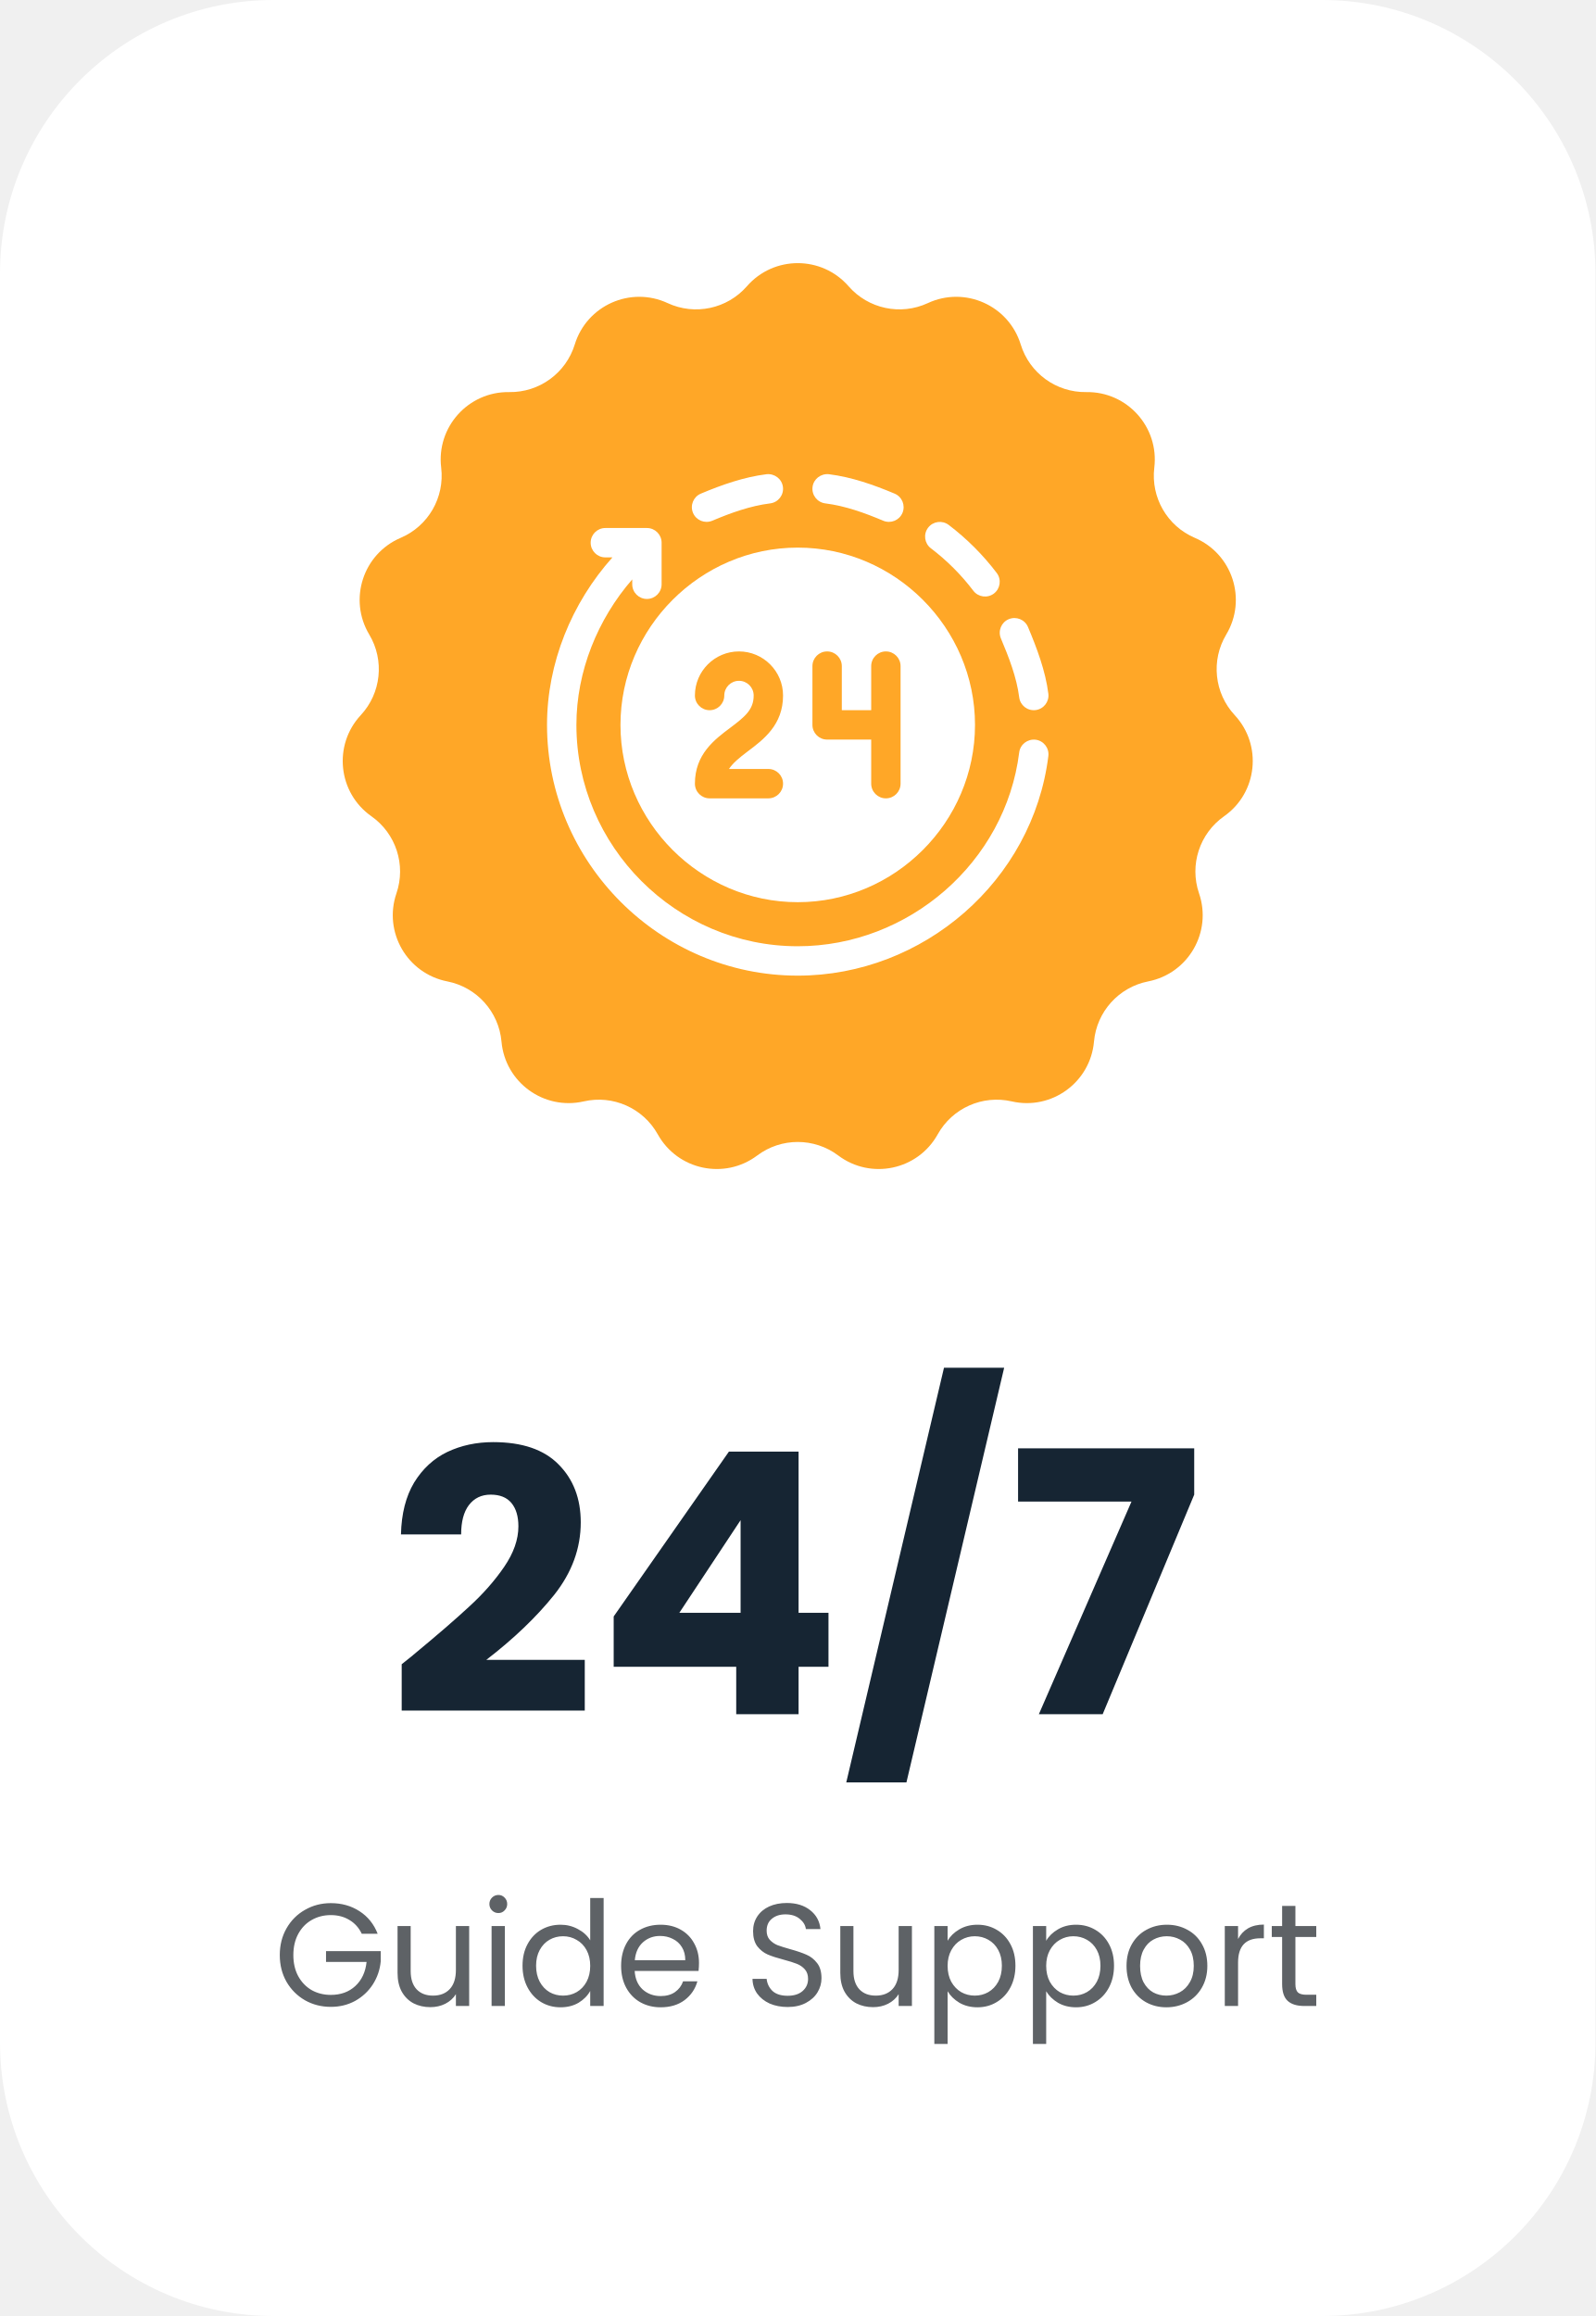
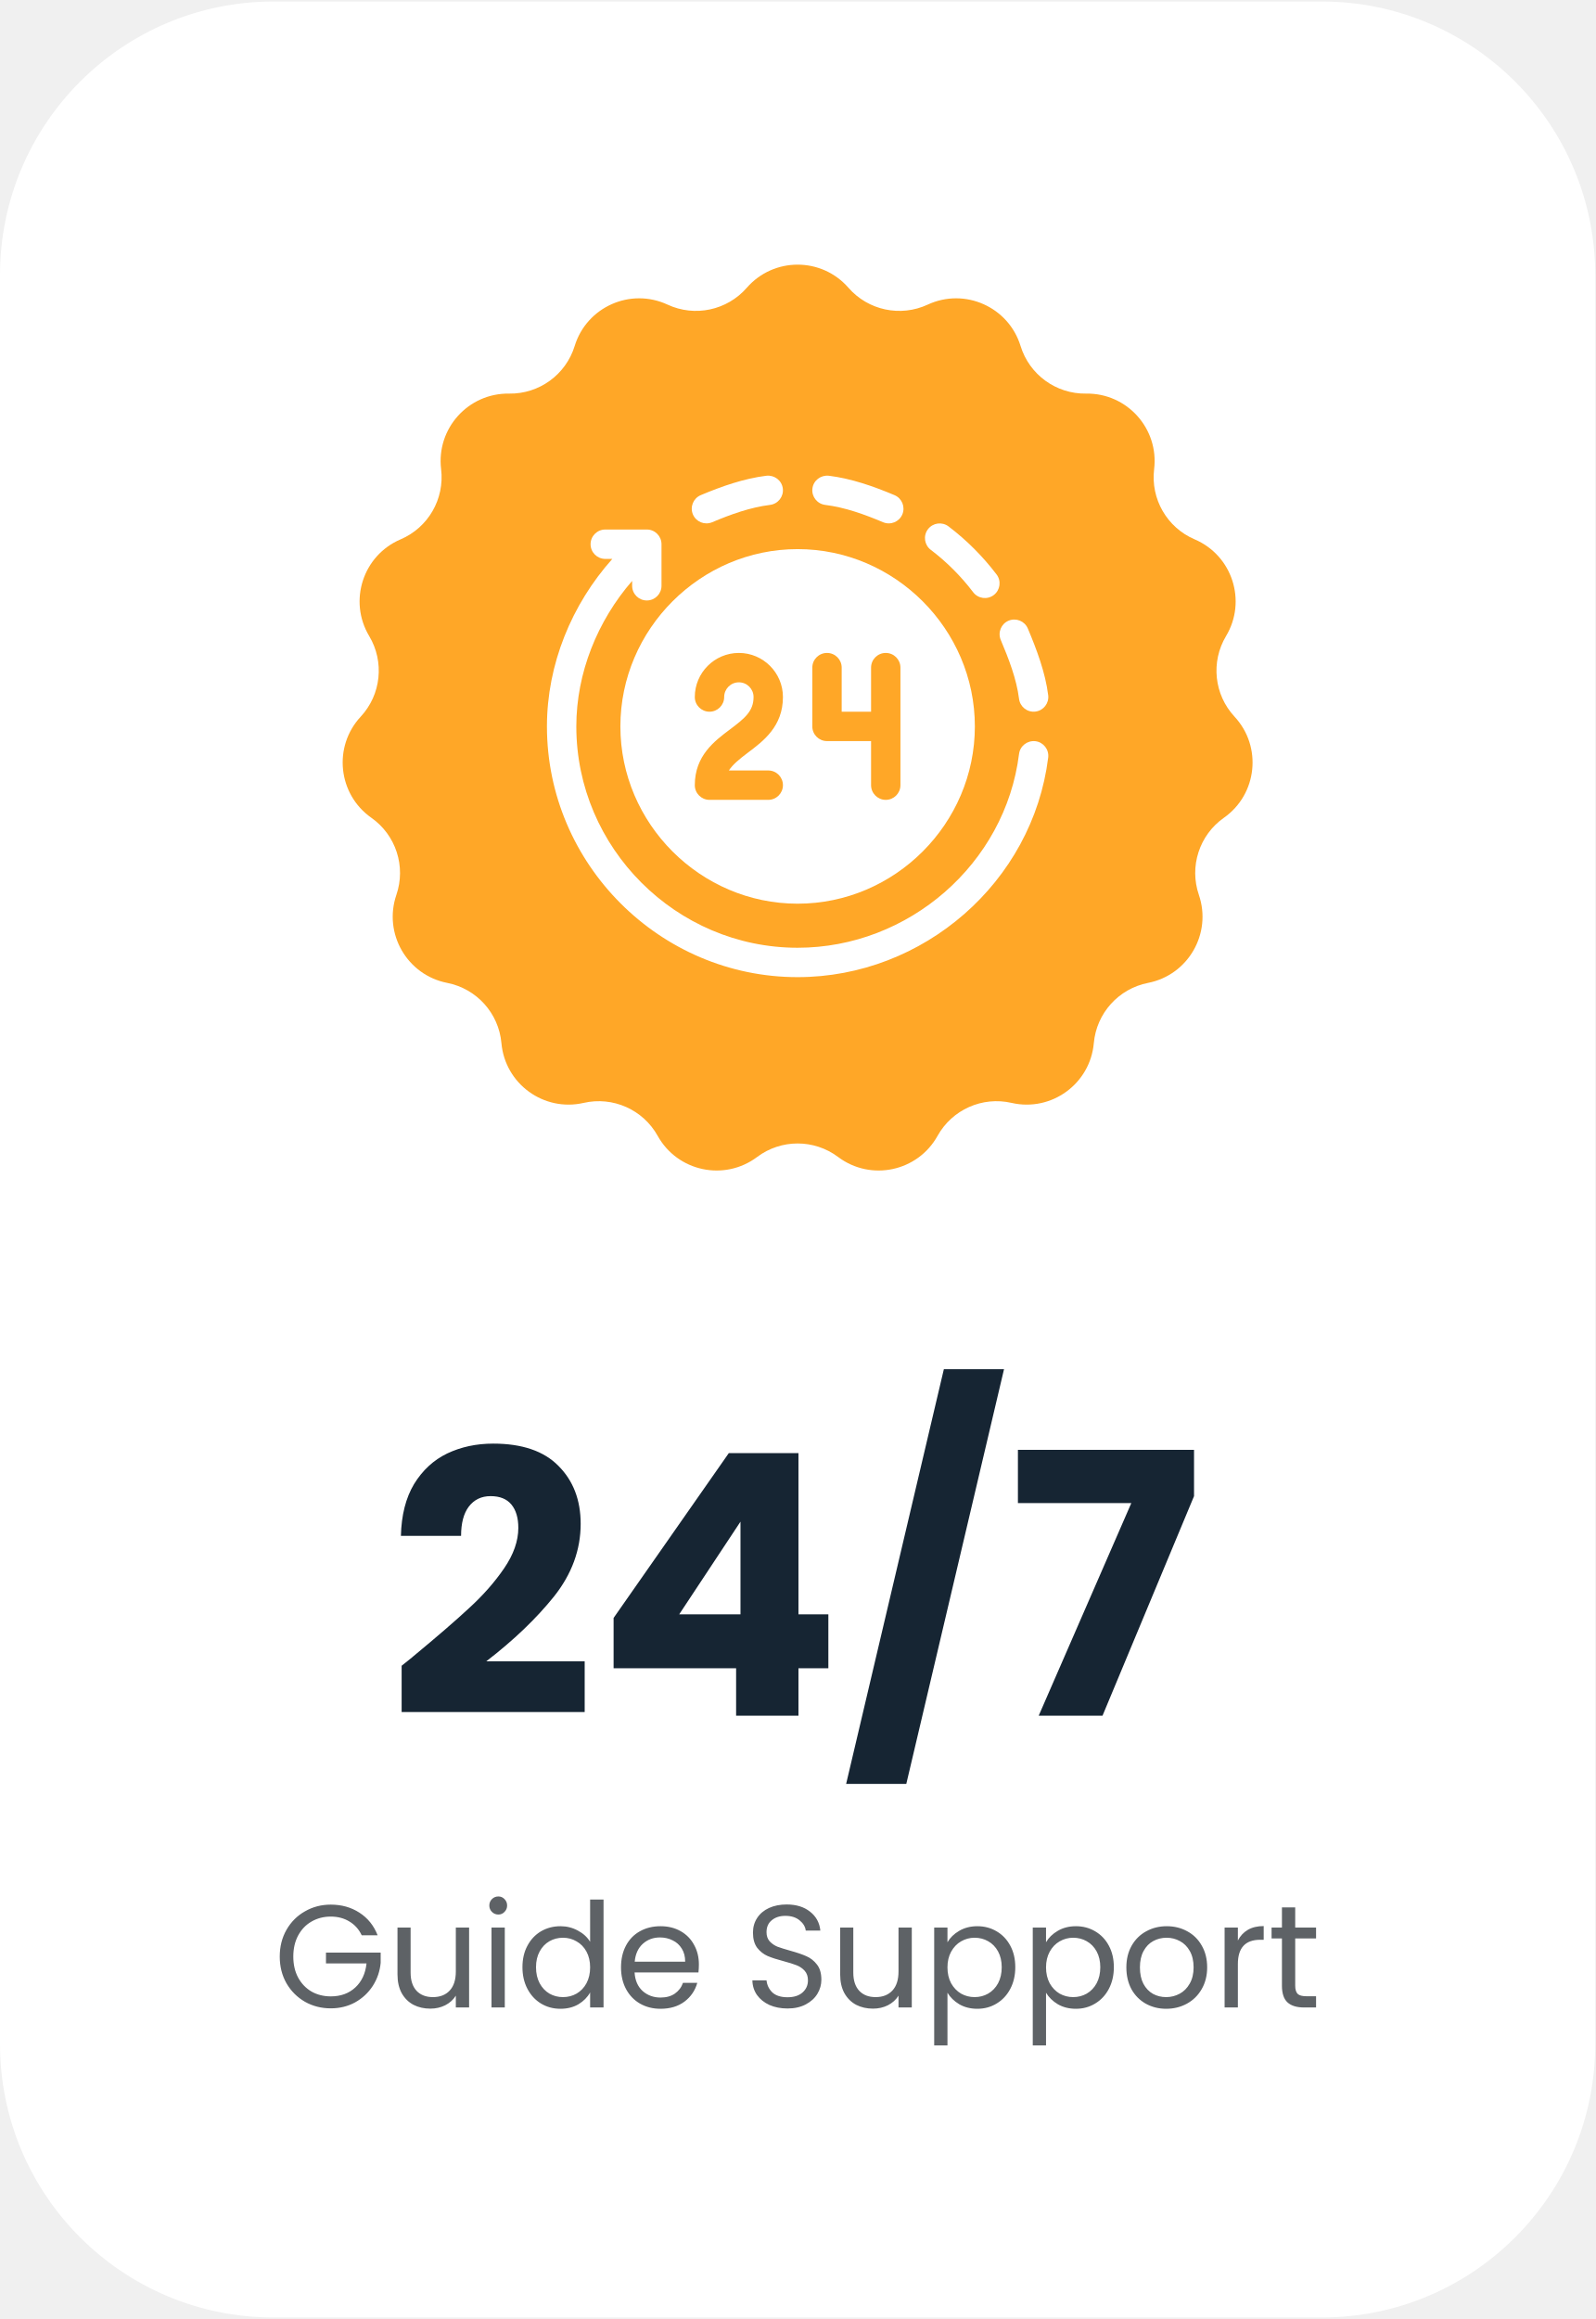
- <svg xmlns="http://www.w3.org/2000/svg" width="175" height="254" viewBox="0 0 175 254" fill="none">
+ <svg xmlns="http://www.w3.org/2000/svg" width="75" height="109" viewBox="0 0 175 254" fill="none">
  <rect width="175" height="254" rx="30" fill="white" />
  <path d="M81.924 31.394C84.872 28.013 90.128 28.013 93.076 31.394V31.394C95.24 33.875 98.783 34.628 101.769 33.242V33.242C105.838 31.352 110.639 33.49 111.957 37.778V37.778C112.925 40.925 115.855 43.053 119.147 43.001V43.001C123.633 42.93 127.149 46.836 126.609 51.289V51.289C126.214 54.558 128.025 57.694 131.053 58.986V58.986C135.18 60.745 136.804 65.743 134.499 69.592V69.592C132.808 72.417 133.187 76.019 135.428 78.43V78.43C138.482 81.716 137.933 86.943 134.262 89.522V89.522C131.569 91.415 130.449 94.859 131.516 97.974V97.974C132.97 102.218 130.342 106.769 125.94 107.632V107.632C122.709 108.266 120.286 110.957 119.993 114.236V114.236C119.595 118.705 115.344 121.794 110.971 120.792V120.792C107.762 120.056 104.453 121.53 102.852 124.406V124.406C100.671 128.327 95.531 129.419 91.943 126.725V126.725C89.311 124.748 85.689 124.748 83.057 126.725V126.725C79.469 129.419 74.329 128.327 72.148 124.406V124.406C70.547 121.53 67.238 120.056 64.029 120.792V120.792C59.656 121.794 55.405 118.705 55.007 114.236V114.236C54.714 110.957 52.291 108.266 49.06 107.632V107.632C44.658 106.769 42.03 102.218 43.484 97.974V97.974C44.551 94.859 43.431 91.415 40.738 89.522V89.522C37.067 86.943 36.517 81.716 39.572 78.43V78.43C41.813 76.019 42.192 72.417 40.501 69.592V69.592C38.196 65.743 39.82 60.745 43.947 58.986V58.986C46.975 57.694 48.786 54.558 48.391 51.289V51.289C47.851 46.836 51.367 42.93 55.853 43.001V43.001C59.145 43.053 62.075 40.925 63.043 37.778V37.778C64.361 33.49 69.162 31.352 73.231 33.242V33.242C76.217 34.628 79.76 33.875 81.924 31.394V31.394Z" fill="#ffa727" />
  <path d="M90.922 52.009C90.037 51.916 89.233 52.527 89.124 53.408C89.014 54.292 89.64 55.096 90.523 55.207C92.71 55.479 94.847 56.253 96.875 57.109C97.704 57.454 98.643 57.065 98.987 56.25C99.332 55.429 98.948 54.484 98.128 54.138C95.826 53.169 93.401 52.318 90.922 52.009Z" fill="white" />
  <path d="M109.016 65.095C109.725 64.557 109.864 63.545 109.326 62.837C107.816 60.85 106.043 59.076 104.056 57.567C103.346 57.032 102.337 57.166 101.797 57.877C101.259 58.585 101.398 59.597 102.107 60.135C103.862 61.467 105.426 63.031 106.757 64.785C107.297 65.496 108.308 65.631 109.016 65.095Z" fill="white" />
  <path d="M110.643 67.906C109.823 68.252 109.439 69.196 109.784 70.017C110.64 72.046 111.518 74.29 111.79 76.477C111.896 77.332 112.669 77.983 113.589 77.876C114.472 77.766 115.098 76.962 114.988 76.078C114.679 73.599 113.724 71.067 112.755 68.765C112.408 67.945 111.463 67.566 110.643 67.906Z" fill="white" />
  <path d="M76.872 54.138C76.052 54.485 75.668 55.429 76.013 56.25C76.358 57.067 77.298 57.453 78.125 57.109C80.153 56.253 82.29 55.479 84.477 55.207C85.36 55.096 85.986 54.292 85.876 53.408C85.766 52.527 84.959 51.916 84.077 52.009C81.599 52.318 79.174 53.169 76.872 54.138Z" fill="white" />
  <path d="M87.5 107C101.291 107 113.283 96.587 114.988 82.922C115.098 82.04 114.471 81.234 113.589 81.124C112.701 81.025 111.899 81.64 111.79 82.523C110.286 94.579 99.668 103.777 87.5 103.777C74.172 103.777 63.223 92.828 63.223 79.5C63.223 73.626 65.553 67.909 69.346 63.543V64.077C69.346 64.967 70.066 65.688 70.957 65.688C71.848 65.688 72.568 64.967 72.568 64.077V59.52C72.568 58.629 71.848 57.908 70.957 57.908H66.398C65.508 57.908 64.787 58.629 64.787 59.52C64.787 60.41 65.508 61.13 66.398 61.13H67.174C62.711 66.12 60 72.706 60 79.5C60 94.605 72.395 107 87.5 107Z" fill="white" />
  <path d="M68.057 79.5C68.057 90.163 76.838 98.944 87.5 98.944C98.163 98.944 106.943 90.163 106.943 79.5C106.943 68.838 98.163 60.057 87.5 60.057C76.838 60.057 68.057 68.838 68.057 79.5ZM89.111 73.055C89.111 72.164 89.832 71.443 90.723 71.443C91.613 71.443 92.334 72.164 92.334 73.055V77.889H95.557V73.055C95.557 72.164 96.277 71.443 97.168 71.443C98.059 71.443 98.779 72.164 98.779 73.055V85.945C98.779 86.836 98.059 87.557 97.168 87.557C96.277 87.557 95.557 86.836 95.557 85.945V81.111H90.723C89.832 81.111 89.111 80.391 89.111 79.5V73.055ZM81.055 74.666C80.166 74.666 79.443 75.388 79.443 76.277C79.443 77.168 78.723 77.889 77.832 77.889C76.941 77.889 76.221 77.168 76.221 76.277C76.221 73.612 78.389 71.443 81.055 71.443C83.72 71.443 85.889 73.612 85.889 76.277C85.889 79.5 83.744 81.108 82.021 82.4C81.066 83.117 80.387 83.689 79.955 84.334H84.277C85.168 84.334 85.889 85.055 85.889 85.945C85.889 86.836 85.168 87.557 84.277 87.557H77.832C76.941 87.557 76.221 86.836 76.221 85.945C76.221 82.723 78.365 81.115 80.089 79.823C81.735 78.587 82.666 77.813 82.666 76.277C82.666 75.388 81.944 74.666 81.055 74.666Z" fill="white" />
  <path d="M44.06 182.52C44.967 181.8 45.38 181.467 45.3 181.52C47.913 179.36 49.967 177.587 51.46 176.2C52.98 174.813 54.26 173.36 55.3 171.84C56.34 170.32 56.86 168.84 56.86 167.4C56.86 166.307 56.607 165.453 56.1 164.84C55.593 164.227 54.833 163.92 53.82 163.92C52.807 163.92 52.007 164.307 51.42 165.08C50.86 165.827 50.58 166.893 50.58 168.28H43.98C44.033 166.013 44.513 164.12 45.42 162.6C46.353 161.08 47.567 159.96 49.06 159.24C50.58 158.52 52.26 158.16 54.1 158.16C57.273 158.16 59.66 158.973 61.26 160.6C62.887 162.227 63.7 164.347 63.7 166.96C63.7 169.813 62.727 172.467 60.78 174.92C58.833 177.347 56.353 179.72 53.34 182.04H64.14V187.6H44.06V182.52ZM67.312 182.8V177.28L79.952 159.2H87.592V176.88H90.872V182.8H87.592V188H80.752V182.8H67.312ZM81.232 166.72L74.512 176.88H81.232V166.72ZM110.142 150L99.422 195.48H92.822L103.542 150H110.142ZM130.987 163.92L120.947 188H113.947L124.107 164.68H111.667V158.84H130.987V163.92Z" fill="#162533" />
  <path d="M39.68 212.08C39.371 211.429 38.923 210.928 38.336 210.576C37.749 210.213 37.067 210.032 36.288 210.032C35.509 210.032 34.805 210.213 34.176 210.576C33.557 210.928 33.067 211.44 32.704 212.112C32.352 212.773 32.176 213.541 32.176 214.416C32.176 215.291 32.352 216.059 32.704 216.72C33.067 217.381 33.557 217.893 34.176 218.256C34.805 218.608 35.509 218.784 36.288 218.784C37.376 218.784 38.272 218.459 38.976 217.808C39.68 217.157 40.091 216.277 40.208 215.168H35.76V213.984H41.76V215.104C41.675 216.021 41.387 216.864 40.896 217.632C40.405 218.389 39.76 218.992 38.96 219.44C38.16 219.877 37.269 220.096 36.288 220.096C35.253 220.096 34.309 219.856 33.456 219.376C32.603 218.885 31.925 218.208 31.424 217.344C30.933 216.48 30.688 215.504 30.688 214.416C30.688 213.328 30.933 212.352 31.424 211.488C31.925 210.613 32.603 209.936 33.456 209.456C34.309 208.965 35.253 208.72 36.288 208.72C37.472 208.72 38.517 209.013 39.424 209.6C40.341 210.187 41.008 211.013 41.424 212.08H39.68ZM51.461 211.232V220H50.005V218.704C49.728 219.152 49.339 219.504 48.837 219.76C48.346 220.005 47.803 220.128 47.205 220.128C46.523 220.128 45.909 219.989 45.365 219.712C44.821 219.424 44.389 218.997 44.069 218.432C43.76 217.867 43.605 217.179 43.605 216.368V211.232H45.045V216.176C45.045 217.04 45.264 217.707 45.701 218.176C46.139 218.635 46.736 218.864 47.493 218.864C48.272 218.864 48.885 218.624 49.333 218.144C49.781 217.664 50.005 216.965 50.005 216.048V211.232H51.461ZM54.672 209.808C54.394 209.808 54.16 209.712 53.968 209.52C53.776 209.328 53.679 209.093 53.679 208.816C53.679 208.539 53.776 208.304 53.968 208.112C54.16 207.92 54.394 207.824 54.672 207.824C54.938 207.824 55.162 207.92 55.343 208.112C55.535 208.304 55.632 208.539 55.632 208.816C55.632 209.093 55.535 209.328 55.343 209.52C55.162 209.712 54.938 209.808 54.672 209.808ZM55.376 211.232V220H53.919V211.232H55.376ZM57.313 215.584C57.313 214.688 57.494 213.904 57.857 213.232C58.22 212.549 58.716 212.021 59.345 211.648C59.985 211.275 60.7 211.088 61.489 211.088C62.172 211.088 62.806 211.248 63.393 211.568C63.98 211.877 64.428 212.288 64.737 212.8V208.16H66.209V220H64.737V218.352C64.449 218.875 64.022 219.307 63.457 219.648C62.892 219.979 62.23 220.144 61.473 220.144C60.694 220.144 59.985 219.952 59.345 219.568C58.716 219.184 58.22 218.645 57.857 217.952C57.494 217.259 57.313 216.469 57.313 215.584ZM64.737 215.6C64.737 214.939 64.604 214.363 64.337 213.872C64.07 213.381 63.708 213.008 63.249 212.752C62.801 212.485 62.305 212.352 61.761 212.352C61.217 212.352 60.721 212.48 60.273 212.736C59.825 212.992 59.468 213.365 59.201 213.856C58.934 214.347 58.801 214.923 58.801 215.584C58.801 216.256 58.934 216.843 59.201 217.344C59.468 217.835 59.825 218.213 60.273 218.48C60.721 218.736 61.217 218.864 61.761 218.864C62.305 218.864 62.801 218.736 63.249 218.48C63.708 218.213 64.07 217.835 64.337 217.344C64.604 216.843 64.737 216.261 64.737 215.6ZM76.669 215.28C76.669 215.557 76.653 215.851 76.621 216.16H69.614C69.667 217.024 69.96 217.701 70.493 218.192C71.037 218.672 71.694 218.912 72.462 218.912C73.091 218.912 73.614 218.768 74.029 218.48C74.456 218.181 74.755 217.787 74.925 217.296H76.493C76.259 218.139 75.79 218.827 75.085 219.36C74.382 219.883 73.507 220.144 72.462 220.144C71.629 220.144 70.883 219.957 70.222 219.584C69.571 219.211 69.059 218.683 68.686 218C68.312 217.307 68.126 216.507 68.126 215.6C68.126 214.693 68.307 213.899 68.669 213.216C69.032 212.533 69.539 212.011 70.189 211.648C70.851 211.275 71.608 211.088 72.462 211.088C73.293 211.088 74.029 211.269 74.669 211.632C75.309 211.995 75.8 212.496 76.141 213.136C76.493 213.765 76.669 214.48 76.669 215.28ZM75.165 214.976C75.165 214.421 75.043 213.947 74.797 213.552C74.552 213.147 74.216 212.843 73.79 212.64C73.374 212.427 72.909 212.32 72.397 212.32C71.662 212.32 71.032 212.555 70.51 213.024C69.998 213.493 69.704 214.144 69.629 214.976H75.165ZM86.393 220.112C85.657 220.112 84.996 219.984 84.409 219.728C83.833 219.461 83.38 219.099 83.049 218.64C82.718 218.171 82.548 217.632 82.537 217.024H84.089C84.142 217.547 84.356 217.989 84.729 218.352C85.113 218.704 85.668 218.88 86.393 218.88C87.086 218.88 87.63 218.709 88.025 218.368C88.43 218.016 88.633 217.568 88.633 217.024C88.633 216.597 88.516 216.251 88.281 215.984C88.046 215.717 87.753 215.515 87.401 215.376C87.049 215.237 86.574 215.088 85.977 214.928C85.241 214.736 84.649 214.544 84.201 214.352C83.764 214.16 83.385 213.861 83.065 213.456C82.756 213.04 82.601 212.485 82.601 211.792C82.601 211.184 82.756 210.645 83.065 210.176C83.374 209.707 83.806 209.344 84.361 209.088C84.926 208.832 85.572 208.704 86.297 208.704C87.342 208.704 88.196 208.965 88.857 209.488C89.529 210.011 89.908 210.704 89.993 211.568H88.393C88.34 211.141 88.116 210.768 87.721 210.448C87.326 210.117 86.804 209.952 86.153 209.952C85.545 209.952 85.049 210.112 84.665 210.432C84.281 210.741 84.089 211.179 84.089 211.744C84.089 212.149 84.201 212.48 84.425 212.736C84.66 212.992 84.942 213.189 85.273 213.328C85.614 213.456 86.089 213.605 86.697 213.776C87.433 213.979 88.025 214.181 88.473 214.384C88.921 214.576 89.305 214.88 89.625 215.296C89.945 215.701 90.105 216.256 90.105 216.96C90.105 217.504 89.961 218.016 89.673 218.496C89.385 218.976 88.958 219.365 88.393 219.664C87.828 219.963 87.161 220.112 86.393 220.112ZM100.024 211.232V220H98.568V218.704C98.29 219.152 97.901 219.504 97.4 219.76C96.909 220.005 96.365 220.128 95.768 220.128C95.085 220.128 94.472 219.989 93.928 219.712C93.384 219.424 92.952 218.997 92.632 218.432C92.322 217.867 92.168 217.179 92.168 216.368V211.232H93.608V216.176C93.608 217.04 93.826 217.707 94.264 218.176C94.701 218.635 95.298 218.864 96.056 218.864C96.834 218.864 97.448 218.624 97.896 218.144C98.344 217.664 98.568 216.965 98.568 216.048V211.232H100.024ZM103.938 212.848C104.226 212.347 104.653 211.931 105.218 211.6C105.794 211.259 106.461 211.088 107.218 211.088C107.997 211.088 108.701 211.275 109.33 211.648C109.97 212.021 110.471 212.549 110.834 213.232C111.197 213.904 111.378 214.688 111.378 215.584C111.378 216.469 111.197 217.259 110.834 217.952C110.471 218.645 109.97 219.184 109.33 219.568C108.701 219.952 107.997 220.144 107.218 220.144C106.471 220.144 105.81 219.979 105.234 219.648C104.669 219.307 104.237 218.885 103.938 218.384V224.16H102.482V211.232H103.938V212.848ZM109.89 215.584C109.89 214.923 109.757 214.347 109.49 213.856C109.223 213.365 108.861 212.992 108.402 212.736C107.954 212.48 107.458 212.352 106.914 212.352C106.381 212.352 105.885 212.485 105.426 212.752C104.978 213.008 104.615 213.387 104.338 213.888C104.071 214.379 103.938 214.949 103.938 215.6C103.938 216.261 104.071 216.843 104.338 217.344C104.615 217.835 104.978 218.213 105.426 218.48C105.885 218.736 106.381 218.864 106.914 218.864C107.458 218.864 107.954 218.736 108.402 218.48C108.861 218.213 109.223 217.835 109.49 217.344C109.757 216.843 109.89 216.256 109.89 215.584ZM114.751 212.848C115.039 212.347 115.465 211.931 116.031 211.6C116.607 211.259 117.273 211.088 118.031 211.088C118.809 211.088 119.513 211.275 120.142 211.648C120.782 212.021 121.284 212.549 121.647 213.232C122.009 213.904 122.191 214.688 122.191 215.584C122.191 216.469 122.009 217.259 121.647 217.952C121.284 218.645 120.782 219.184 120.142 219.568C119.513 219.952 118.809 220.144 118.031 220.144C117.284 220.144 116.623 219.979 116.047 219.648C115.481 219.307 115.049 218.885 114.751 218.384V224.16H113.295V211.232H114.751V212.848ZM120.703 215.584C120.703 214.923 120.569 214.347 120.303 213.856C120.036 213.365 119.673 212.992 119.215 212.736C118.767 212.48 118.271 212.352 117.727 212.352C117.193 212.352 116.697 212.485 116.239 212.752C115.791 213.008 115.428 213.387 115.151 213.888C114.884 214.379 114.751 214.949 114.751 215.6C114.751 216.261 114.884 216.843 115.151 217.344C115.428 217.835 115.791 218.213 116.239 218.48C116.697 218.736 117.193 218.864 117.727 218.864C118.271 218.864 118.767 218.736 119.215 218.48C119.673 218.213 120.036 217.835 120.303 217.344C120.569 216.843 120.703 216.256 120.703 215.584ZM127.931 220.144C127.11 220.144 126.363 219.957 125.691 219.584C125.03 219.211 124.507 218.683 124.123 218C123.75 217.307 123.563 216.507 123.563 215.6C123.563 214.704 123.755 213.915 124.139 213.232C124.534 212.539 125.067 212.011 125.739 211.648C126.411 211.275 127.163 211.088 127.995 211.088C128.827 211.088 129.579 211.275 130.251 211.648C130.923 212.011 131.451 212.533 131.835 213.216C132.23 213.899 132.427 214.693 132.427 215.6C132.427 216.507 132.224 217.307 131.819 218C131.424 218.683 130.886 219.211 130.203 219.584C129.52 219.957 128.763 220.144 127.931 220.144ZM127.931 218.864C128.454 218.864 128.944 218.741 129.403 218.496C129.862 218.251 130.23 217.883 130.507 217.392C130.795 216.901 130.939 216.304 130.939 215.6C130.939 214.896 130.8 214.299 130.523 213.808C130.246 213.317 129.883 212.955 129.435 212.72C128.987 212.475 128.502 212.352 127.979 212.352C127.446 212.352 126.955 212.475 126.507 212.72C126.07 212.955 125.718 213.317 125.451 213.808C125.184 214.299 125.051 214.896 125.051 215.6C125.051 216.315 125.179 216.917 125.435 217.408C125.702 217.899 126.054 218.267 126.491 218.512C126.928 218.747 127.408 218.864 127.931 218.864ZM135.797 212.656C136.053 212.155 136.416 211.765 136.885 211.488C137.365 211.211 137.947 211.072 138.629 211.072V212.576H138.245C136.613 212.576 135.797 213.461 135.797 215.232V220H134.341V211.232H135.797V212.656ZM142.086 212.432V217.6C142.086 218.027 142.177 218.331 142.358 218.512C142.539 218.683 142.854 218.768 143.302 218.768H144.374V220H143.062C142.251 220 141.643 219.813 141.238 219.44C140.833 219.067 140.63 218.453 140.63 217.6V212.432H139.494V211.232H140.63V209.024H142.086V211.232H144.374V212.432H142.086Z" fill="#5E6266" />
</svg>
